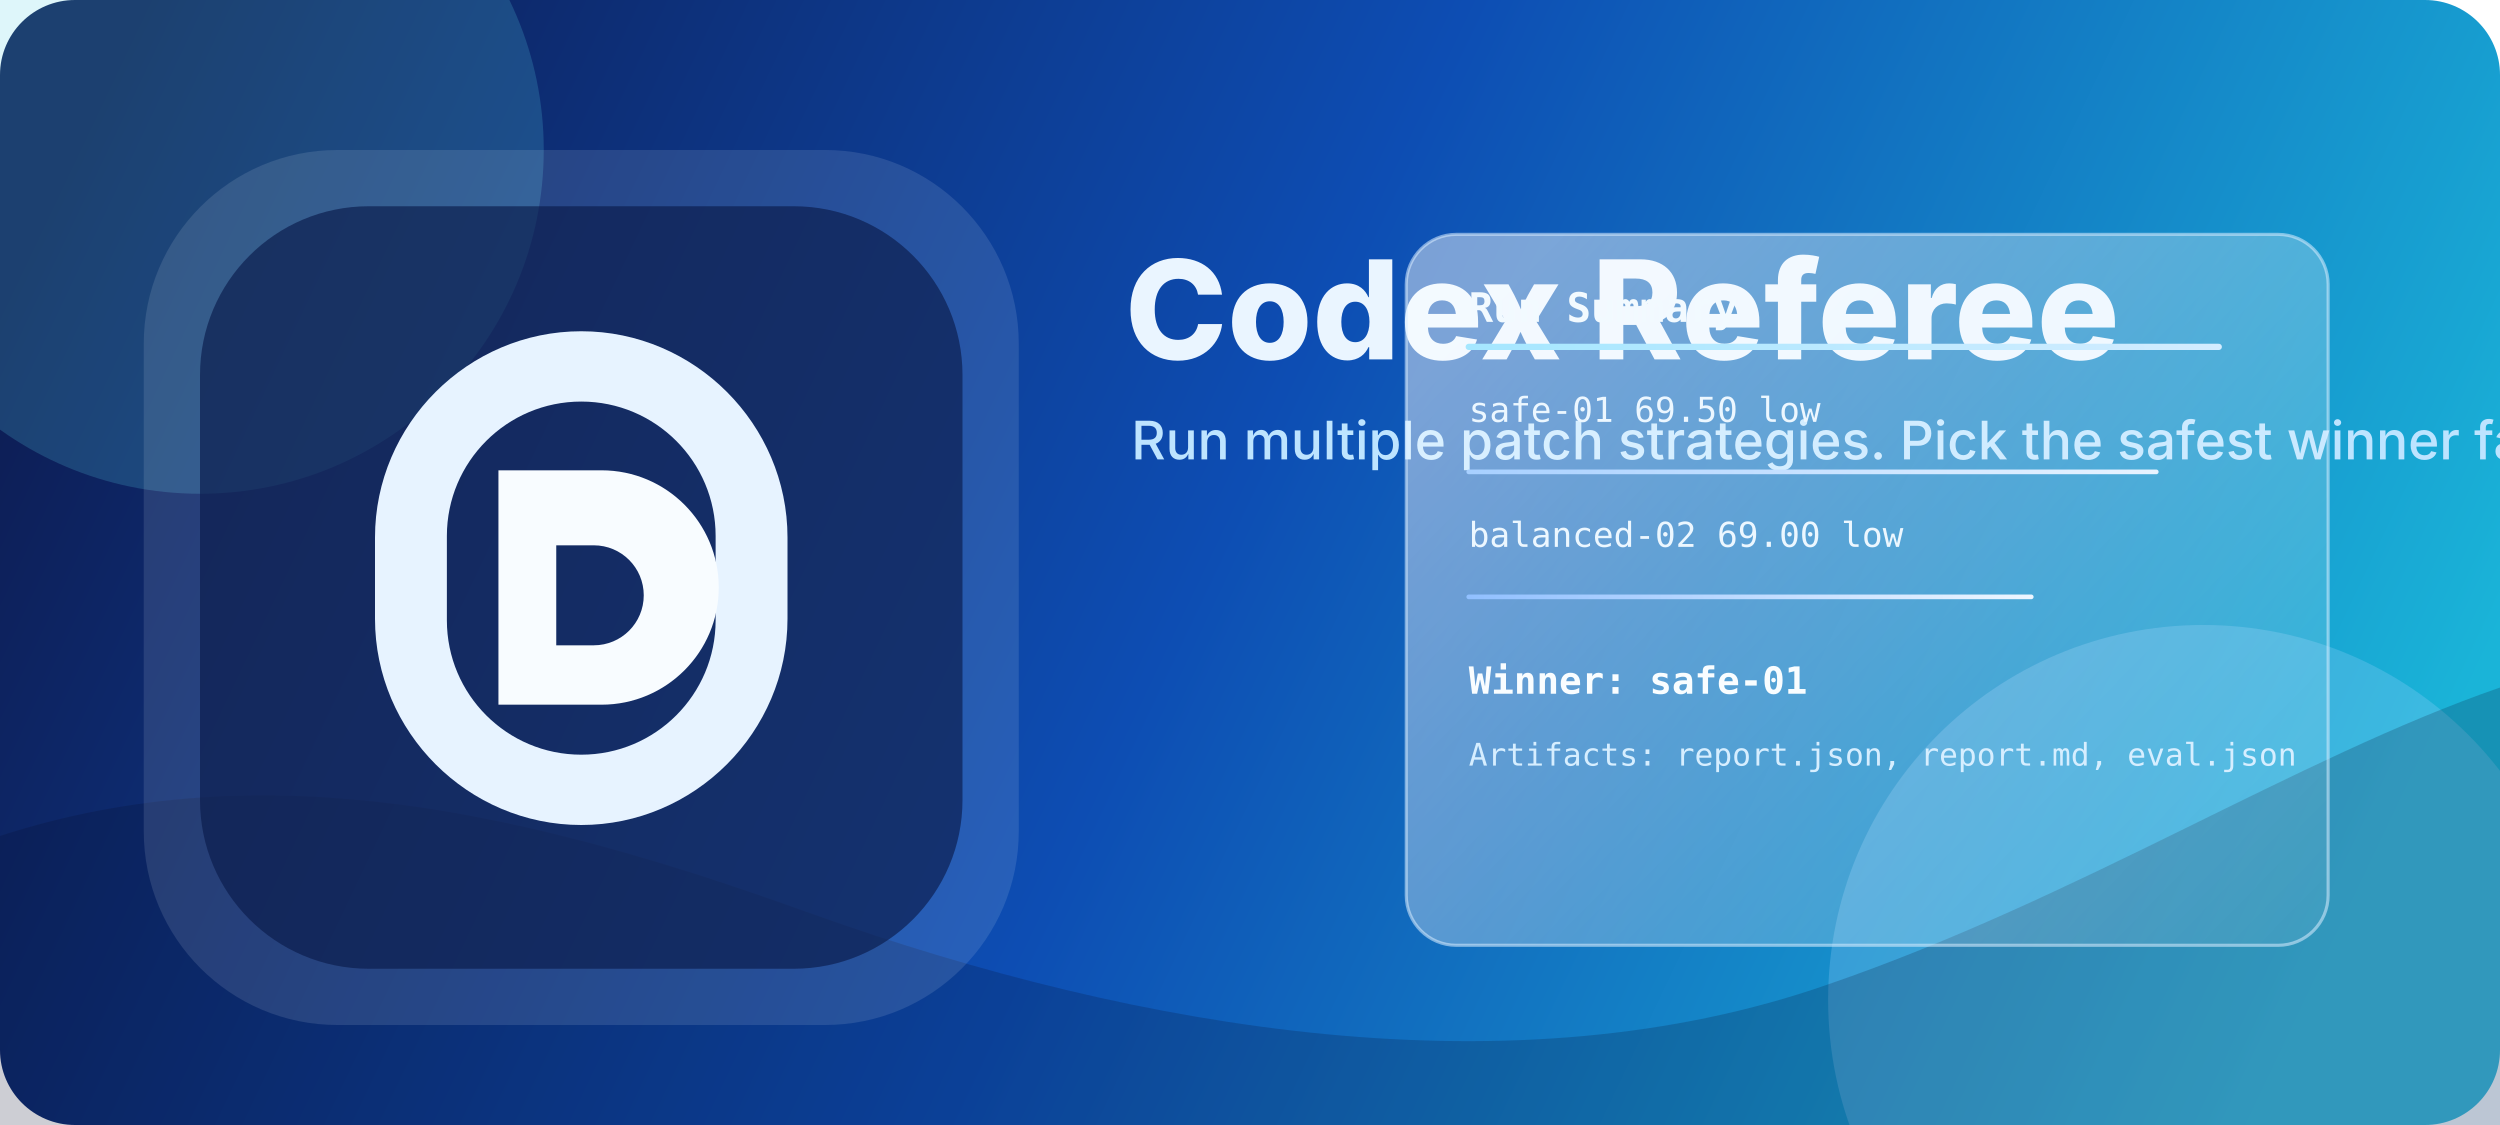
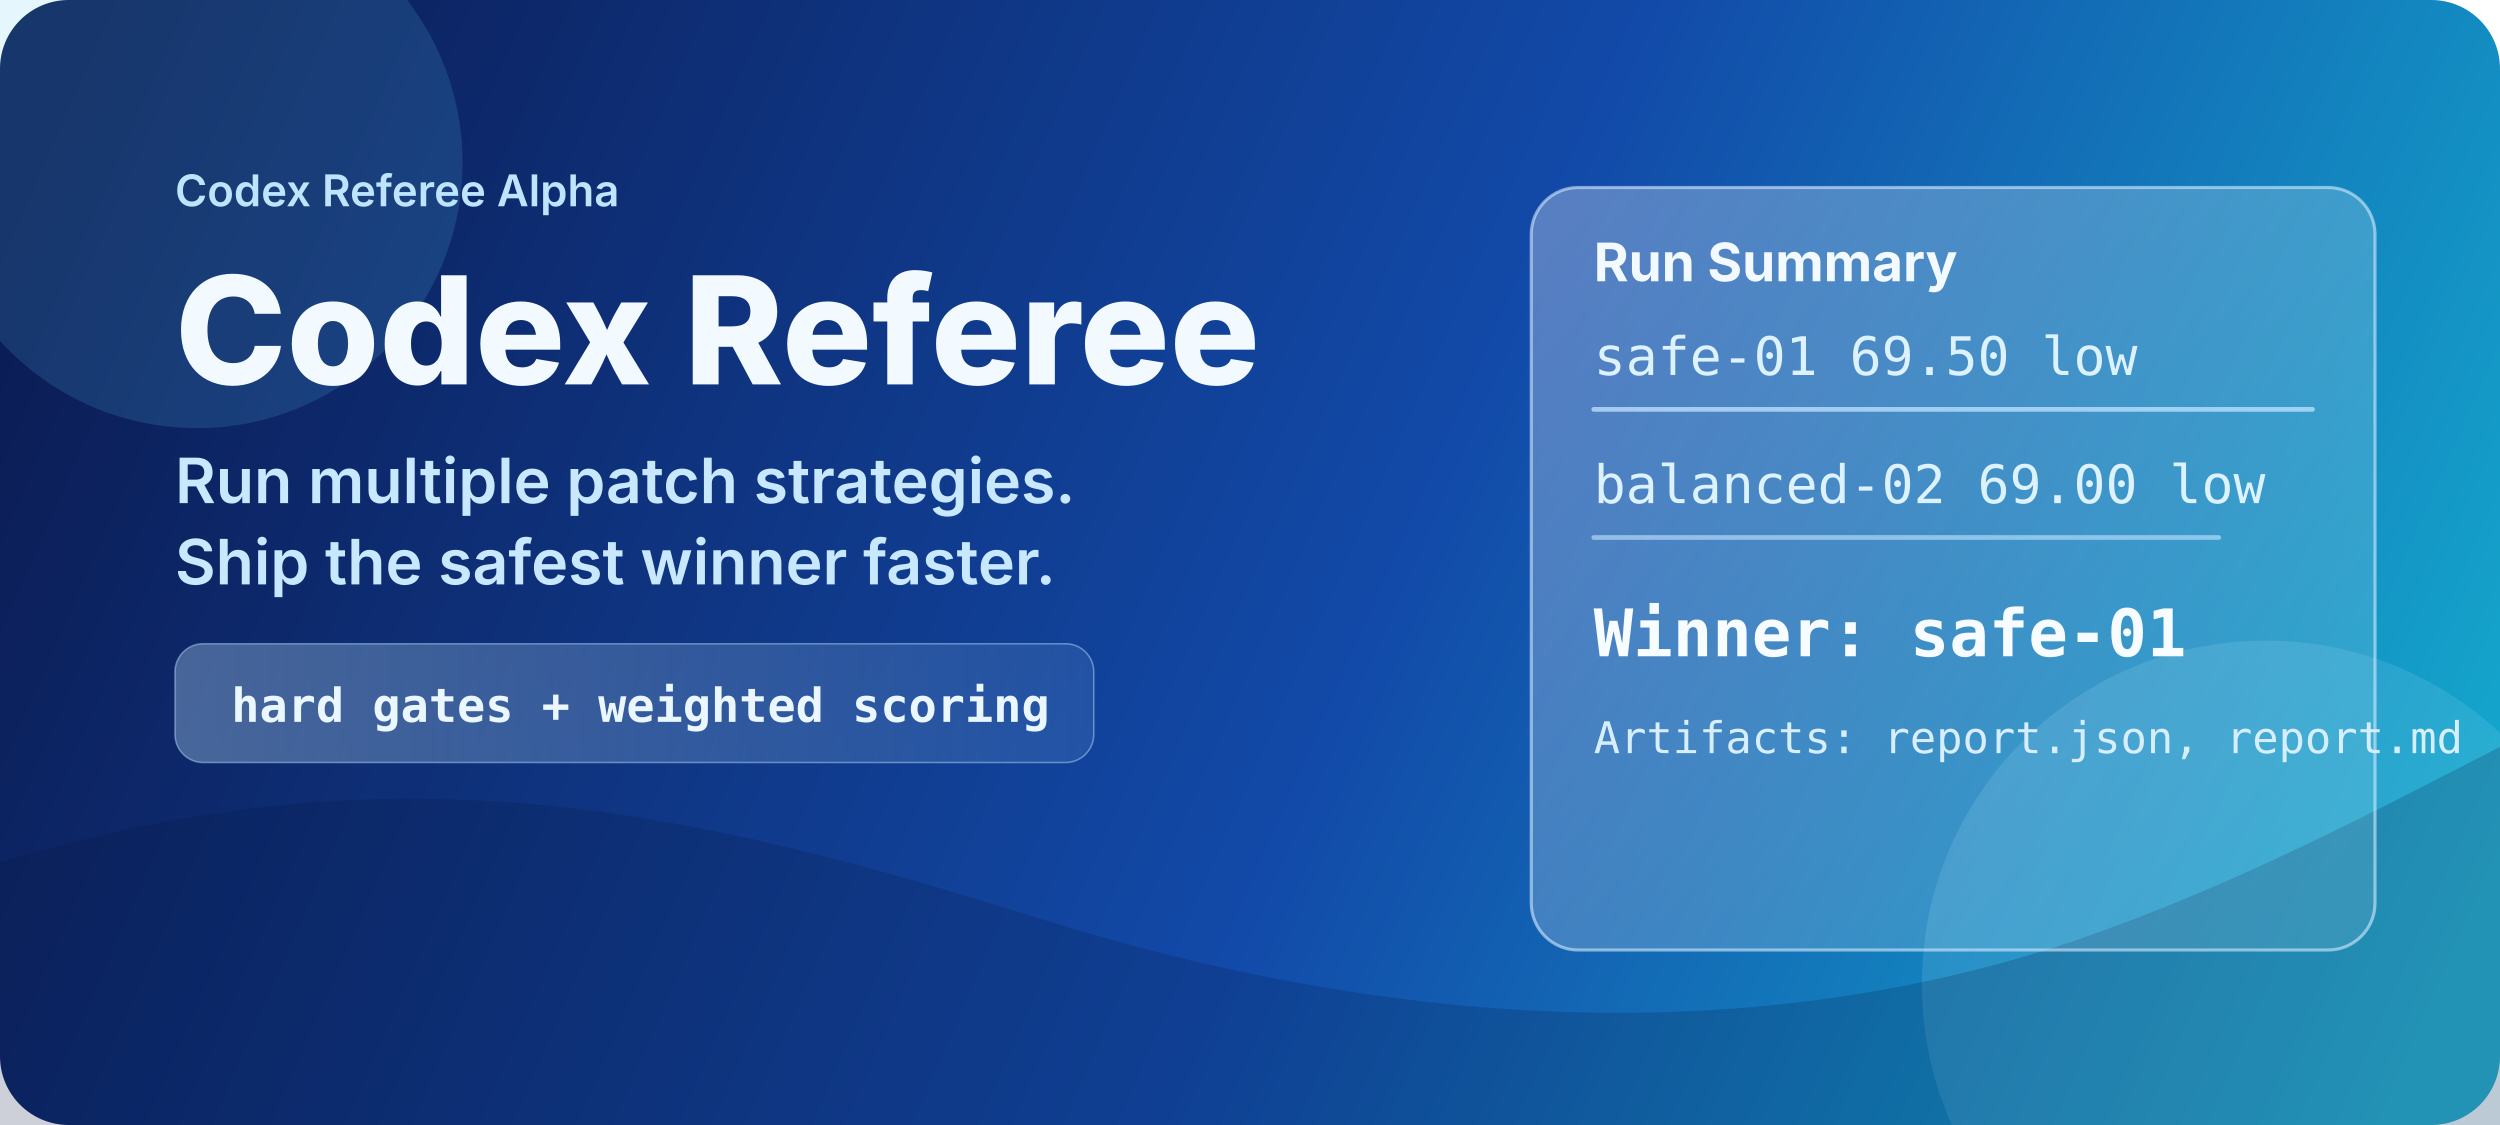
<svg xmlns="http://www.w3.org/2000/svg" width="1600" height="720" viewBox="0 0 1600 720" fill="none">
  <defs>
-     <linearGradient id="hero-bg" x1="66" y1="48" x2="1455" y2="708" gradientUnits="userSpaceOnUse">
-       <stop stop-color="#0D1C52" />
-       <stop offset="0.5" stop-color="#0D4DB3" />
-       <stop offset="1" stop-color="#1AB4D8" />
+     <linearGradient id="bg" x1="40" y1="40" x2="1540" y2="700" gradientUnits="userSpaceOnUse">
+       <stop stop-color="#0B1B52" />
+       <stop offset="0.56" stop-color="#124AA9" />
+       <stop offset="1" stop-color="#14AACD" />
    </linearGradient>
-     <linearGradient id="card-glow" x1="980" y1="170" x2="1460" y2="640" gradientUnits="userSpaceOnUse">
-       <stop stop-color="#FFFFFF" stop-opacity="0.45" />
-       <stop offset="1" stop-color="#FFFFFF" stop-opacity="0.06" />
+     <linearGradient id="panel" x1="980" y1="120" x2="1520" y2="620" gradientUnits="userSpaceOnUse">
+       <stop stop-color="#FFFFFF" stop-opacity="0.30" />
+       <stop offset="1" stop-color="#FFFFFF" stop-opacity="0.08" />
    </linearGradient>
-     <linearGradient id="line-a" x1="940" y1="220" x2="1420" y2="220" gradientUnits="userSpaceOnUse">
-       <stop stop-color="#A5E7FF" />
-       <stop offset="1" stop-color="#D3ECFF" />
-     </linearGradient>
-     <linearGradient id="line-b" x1="940" y1="300" x2="1380" y2="300" gradientUnits="userSpaceOnUse">
-       <stop stop-color="#A8D0FF" />
-       <stop offset="1" stop-color="#E8F3FF" />
-     </linearGradient>
-     <linearGradient id="line-c" x1="940" y1="380" x2="1300" y2="380" gradientUnits="userSpaceOnUse">
-       <stop stop-color="#91C0FF" />
-       <stop offset="1" stop-color="#EDF6FF" />
+     <linearGradient id="chip" x1="112" y1="424" x2="700" y2="424" gradientUnits="userSpaceOnUse">
+       <stop stop-color="#BEE6FF" stop-opacity="0.33" />
+       <stop offset="1" stop-color="#BEE6FF" stop-opacity="0.10" />
    </linearGradient>
  </defs>
-   <rect width="1600" height="720" rx="48" fill="url(#hero-bg)" />
-   <circle cx="128" cy="96" r="220" fill="#5ED4E9" fill-opacity="0.2" />
-   <circle cx="1410" cy="640" r="240" fill="#A9D7FF" fill-opacity="0.24" />
-   <path d="M0 535C170 480 340 520 520 585C730 660 970 700 1170 630C1330 575 1470 485 1600 440V720H0V535Z" fill="#050E2B" fill-opacity="0.2" />
+   <rect width="1600" height="720" rx="44" fill="url(#bg)" />
+   <circle cx="126" cy="104" r="170" fill="#59C5F2" fill-opacity="0.16" />
+   <circle cx="1450" cy="630" r="220" fill="#8CD7F0" fill-opacity="0.18" />
+   <path d="M0 552C256 474 448 520 666 588C882 656 1114 674 1328 602C1432 566 1518 520 1600 478V720H0V552Z" fill="#08163D" fill-opacity="0.20" />
+   <text x="112" y="132" fill="#BFE4FF" font-family="Segoe UI, Inter, Arial, sans-serif" font-size="28" font-weight="600">Codex Referee Alpha</text>
+   <text x="112" y="246" fill="#F3FAFF" font-family="Segoe UI, Inter, Arial, sans-serif" font-size="96" font-weight="800">Codex Referee</text>
+   <text x="112" y="322" fill="#C8E8FF" font-family="Segoe UI, Inter, Arial, sans-serif" font-size="40" font-weight="600">Run multiple patch strategies.</text>
+   <text x="112" y="374" fill="#C8E8FF" font-family="Segoe UI, Inter, Arial, sans-serif" font-size="40" font-weight="600">Ship the safest winner faster.</text>
  <g>
-     <rect x="92" y="96" width="560" height="560" rx="124" fill="#EAF5FF" fill-opacity="0.12" />
-     <rect x="128" y="132" width="488" height="488" rx="108" fill="#0A1B4A" fill-opacity="0.65" />
-     <path d="M372 212C299.5 212 240 271.5 240 344V396C240 468.5 299.5 528 372 528C444.5 528 504 468.5 504 396V344C504 271.5 444.5 212 372 212ZM372 257C419.5 257 458 295.5 458 343V397C458 444.5 419.5 483 372 483C324.5 483 286 444.5 286 397V343C286 295.5 324.5 257 372 257Z" fill="#E7F3FF" />
-     <path d="M319 301H385C426.4 301 460 334.6 460 376C460 417.4 426.4 451 385 451H341V413H380C397.7 413 412 398.7 412 381C412 363.3 397.7 349 380 349H356V451H319V301Z" fill="#F8FCFF" />
+     <rect x="112" y="412" width="588" height="76" rx="18" fill="url(#chip)" stroke="#BEE6FF" stroke-opacity="0.45" />
+     <text x="148" y="462" fill="#EAF7FF" font-family="Consolas, Menlo, monospace" font-size="30" font-weight="700">hard gates + weighted scoring</text>
  </g>
  <g>
-     <text x="720" y="230" fill="#EAF5FF" font-family="Segoe UI, Inter, Arial, sans-serif" font-size="88" font-weight="800">Codex Referee</text>
-     <text x="724" y="294" fill="#BDE4FF" font-family="Segoe UI, Inter, Arial, sans-serif" font-size="34" font-weight="500">Run multiple patch strategies. Pick the safest winner fast.</text>
-   </g>
-   <g>
-     <rect x="900" y="150" width="590" height="455" rx="32" fill="url(#card-glow)" stroke="#D8ECFF" stroke-opacity="0.55" stroke-width="2" />
-     <text x="940" y="206" fill="#F2FAFF" font-family="Consolas, Menlo, monospace" font-size="26" font-weight="700">Run Summary</text>
-     <line x1="940" y1="222" x2="1420" y2="222" stroke="url(#line-a)" stroke-width="4" stroke-linecap="round" />
-     <text x="940" y="270" fill="#ECF7FF" font-family="Consolas, Menlo, monospace" font-size="22">safe-01        69.50   low</text>
-     <line x1="940" y1="302" x2="1380" y2="302" stroke="url(#line-b)" stroke-width="3" stroke-linecap="round" />
-     <text x="940" y="350" fill="#ECF7FF" font-family="Consolas, Menlo, monospace" font-size="22">balanced-02    69.00   low</text>
-     <line x1="940" y1="382" x2="1300" y2="382" stroke="url(#line-c)" stroke-width="3" stroke-linecap="round" />
-     <text x="940" y="444" fill="#F9FDFF" font-family="Consolas, Menlo, monospace" font-size="24" font-weight="700">Winner: safe-01</text>
-     <text x="940" y="490" fill="#D6EEFF" font-family="Consolas, Menlo, monospace" font-size="20">Artifacts: report.json, report.md, eval.json</text>
+     <rect x="980" y="120" width="540" height="488" rx="30" fill="url(#panel)" stroke="#D9EEFF" stroke-opacity="0.58" stroke-width="2" />
+     <text x="1020" y="180" fill="#F3FAFF" font-family="Segoe UI, Inter, Arial, sans-serif" font-size="34" font-weight="700">Run Summary</text>
+     <text x="1020" y="240" fill="#DDF2FF" font-family="Consolas, Menlo, monospace" font-size="34">safe-01      69.50   low</text>
+     <line x1="1020" y1="262" x2="1480" y2="262" stroke="#BFE4FF" stroke-opacity="0.75" stroke-width="3" stroke-linecap="round" />
+     <text x="1020" y="322" fill="#DDF2FF" font-family="Consolas, Menlo, monospace" font-size="34">balanced-02  69.00   low</text>
+     <line x1="1020" y1="344" x2="1420" y2="344" stroke="#BFE4FF" stroke-opacity="0.62" stroke-width="3" stroke-linecap="round" />
+     <text x="1020" y="420" fill="#F6FCFF" font-family="Consolas, Menlo, monospace" font-size="42" font-weight="700">Winner: safe-01</text>
+     <text x="1020" y="482" fill="#D7EEFF" font-family="Consolas, Menlo, monospace" font-size="28">Artifacts: report.json, report.md</text>
  </g>
</svg>
